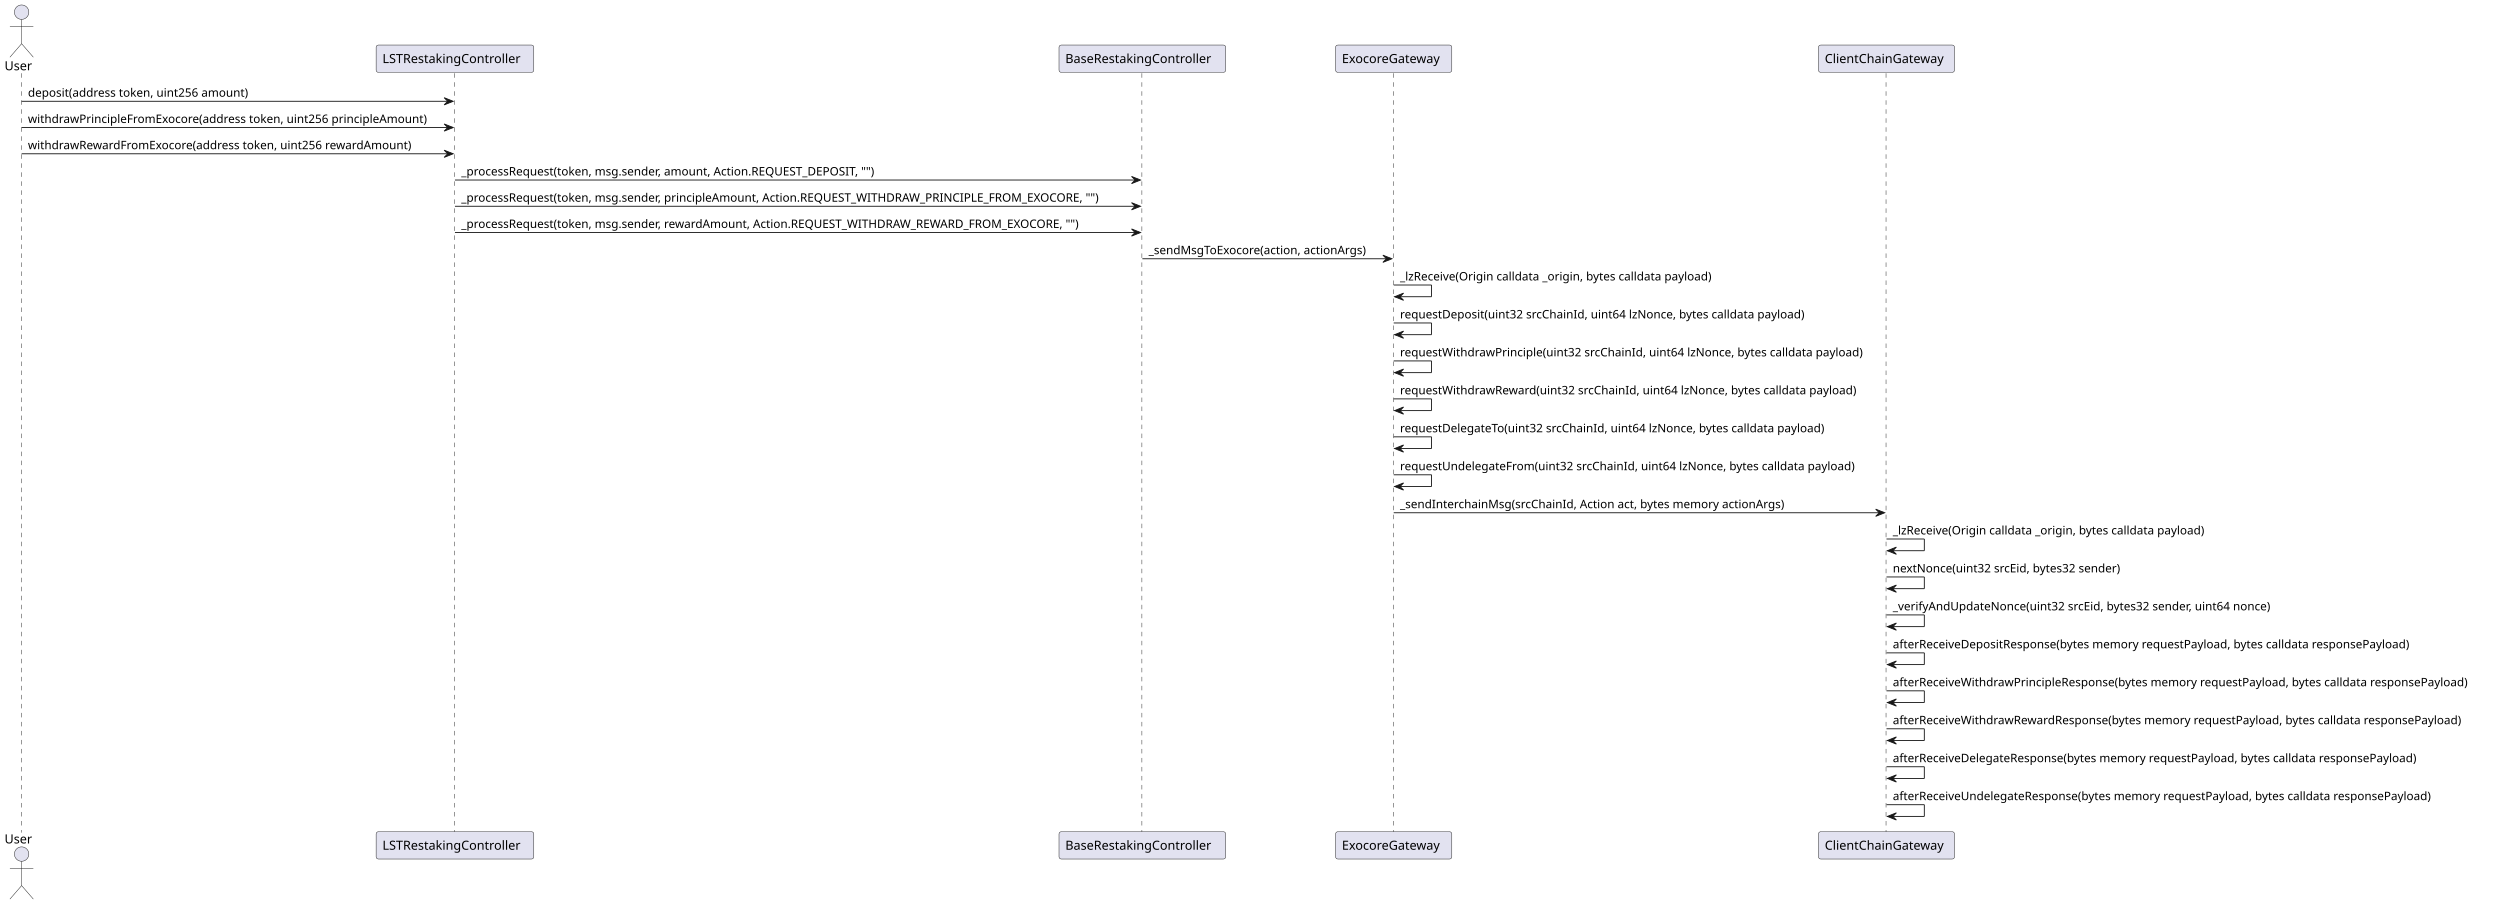
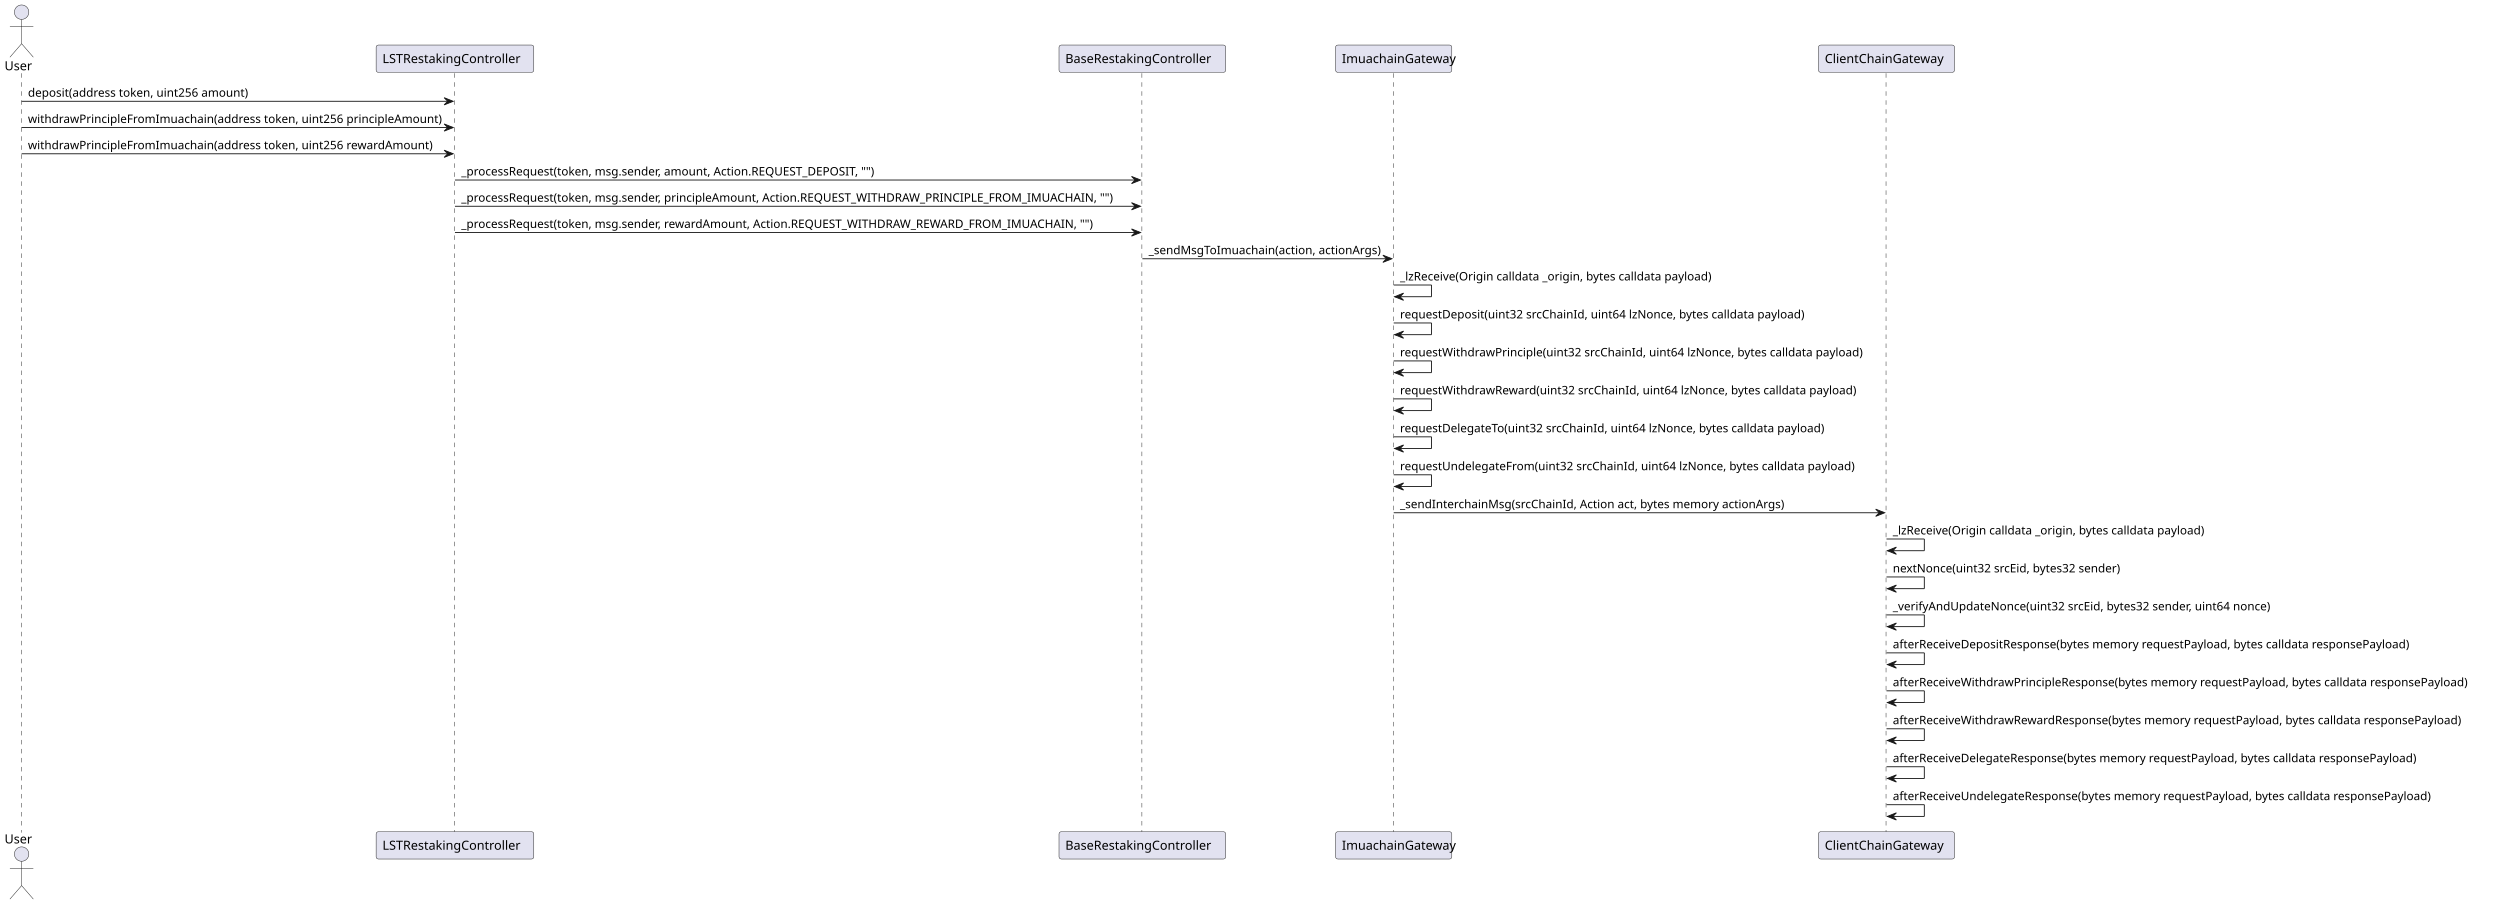
<svg xmlns="http://www.w3.org/2000/svg" contentStyleType="text/css" height="1005px" preserveAspectRatio="none" style="width:2775px;height:1005px;background:#FFFFFF;" version="1.1" viewBox="0 0 2775 1005" width="2775px" zoomAndPan="magnify">
  <defs />
  <g>
    <line style="stroke:#181818;stroke-width:0.5;stroke-dasharray:5.0,5.0;" x1="24" x2="24" y1="81.297" y2="924.219" />
    <line style="stroke:#181818;stroke-width:0.5;stroke-dasharray:5.0,5.0;" x1="504.5" x2="504.5" y1="81.297" y2="924.219" />
    <line style="stroke:#181818;stroke-width:0.5;stroke-dasharray:5.0,5.0;" x1="1267.5" x2="1267.5" y1="81.297" y2="924.219" />
    <line style="stroke:#181818;stroke-width:0.5;stroke-dasharray:5.0,5.0;" x1="1546.5" x2="1546.5" y1="81.297" y2="924.219" />
    <line style="stroke:#181818;stroke-width:0.5;stroke-dasharray:5.0,5.0;" x1="2093.5" x2="2093.5" y1="81.297" y2="924.219" />
    <text fill="#000000" font-family="sans-serif" font-size="14" lengthAdjust="spacing" textLength="32" x="5" y="77.995">User</text>
    <ellipse cx="24" cy="13.5" fill="#E2E2F0" rx="8" ry="8" style="stroke:#181818;stroke-width:0.5;" />
    <path d="M24,21.5 L24,48.5 M11,29.5 L37,29.5 M24,48.5 L11,63.5 M24,48.5 L37,63.5 " fill="none" style="stroke:#181818;stroke-width:0.5;" />
    <text fill="#000000" font-family="sans-serif" font-size="14" lengthAdjust="spacing" textLength="32" x="5" y="936.214">User</text>
    <ellipse cx="24" cy="948.016" fill="#E2E2F0" rx="8" ry="8" style="stroke:#181818;stroke-width:0.5;" />
    <path d="M24,956.016 L24,983.016 M11,964.016 L37,964.016 M24,983.016 L11,998.016 M24,983.016 L37,998.016 " fill="none" style="stroke:#181818;stroke-width:0.5;" />
    <rect fill="#E2E2F0" height="30.297" rx="2.5" ry="2.5" style="stroke:#181818;stroke-width:0.5;" width="175" x="417.5" y="50" />
    <text fill="#000000" font-family="sans-serif" font-size="14" lengthAdjust="spacing" textLength="161" x="424.5" y="69.995">LSTRestakingController</text>
    <rect fill="#E2E2F0" height="30.297" rx="2.5" ry="2.5" style="stroke:#181818;stroke-width:0.5;" width="175" x="417.5" y="923.219" />
    <text fill="#000000" font-family="sans-serif" font-size="14" lengthAdjust="spacing" textLength="161" x="424.5" y="943.214">LSTRestakingController</text>
    <rect fill="#E2E2F0" height="30.297" rx="2.5" ry="2.5" style="stroke:#181818;stroke-width:0.5;" width="185" x="1175.5" y="50" />
    <text fill="#000000" font-family="sans-serif" font-size="14" lengthAdjust="spacing" textLength="171" x="1182.5" y="69.995">BaseRestakingController</text>
    <rect fill="#E2E2F0" height="30.297" rx="2.5" ry="2.5" style="stroke:#181818;stroke-width:0.5;" width="185" x="1175.5" y="923.219" />
    <text fill="#000000" font-family="sans-serif" font-size="14" lengthAdjust="spacing" textLength="171" x="1182.5" y="943.214">BaseRestakingController</text>
    <rect fill="#E2E2F0" height="30.297" rx="2.5" ry="2.5" style="stroke:#181818;stroke-width:0.5;" width="129" x="1482.5" y="50" />
-     <text fill="#000000" font-family="sans-serif" font-size="14" lengthAdjust="spacing" textLength="115" x="1489.5" y="69.995">ExocoreGateway</text>
+     <text fill="#000000" font-family="sans-serif" font-size="14" lengthAdjust="spacing" textLength="115" x="1489.5" y="69.995">ImuachainGateway</text>
    <rect fill="#E2E2F0" height="30.297" rx="2.5" ry="2.5" style="stroke:#181818;stroke-width:0.5;" width="129" x="1482.5" y="923.219" />
-     <text fill="#000000" font-family="sans-serif" font-size="14" lengthAdjust="spacing" textLength="115" x="1489.5" y="943.214">ExocoreGateway</text>
+     <text fill="#000000" font-family="sans-serif" font-size="14" lengthAdjust="spacing" textLength="115" x="1489.5" y="943.214">ImuachainGateway</text>
    <rect fill="#E2E2F0" height="30.297" rx="2.5" ry="2.5" style="stroke:#181818;stroke-width:0.5;" width="151" x="2018.5" y="50" />
    <text fill="#000000" font-family="sans-serif" font-size="14" lengthAdjust="spacing" textLength="137" x="2025.5" y="69.995">ClientChainGateway</text>
    <rect fill="#E2E2F0" height="30.297" rx="2.5" ry="2.5" style="stroke:#181818;stroke-width:0.5;" width="151" x="2018.5" y="923.219" />
    <text fill="#000000" font-family="sans-serif" font-size="14" lengthAdjust="spacing" textLength="137" x="2025.5" y="943.214">ClientChainGateway</text>
    <polygon fill="#181818" points="493,108.43,503,112.43,493,116.43,497,112.43" style="stroke:#181818;stroke-width:1.0;" />
    <line style="stroke:#181818;stroke-width:1.0;" x1="24" x2="499" y1="112.43" y2="112.43" />
    <text fill="#000000" font-family="sans-serif" font-size="13" lengthAdjust="spacing" textLength="258" x="31" y="107.364">deposit(address token, uint256 amount)</text>
    <polygon fill="#181818" points="493,137.562,503,141.562,493,145.562,497,141.562" style="stroke:#181818;stroke-width:1.0;" />
    <line style="stroke:#181818;stroke-width:1.0;" x1="24" x2="499" y1="141.562" y2="141.562" />
-     <text fill="#000000" font-family="sans-serif" font-size="13" lengthAdjust="spacing" textLength="457" x="31" y="136.497">withdrawPrincipleFromExocore(address token, uint256 principleAmount)</text>
+     <text fill="#000000" font-family="sans-serif" font-size="13" lengthAdjust="spacing" textLength="457" x="31" y="136.497">withdrawPrincipleFromImuachain(address token, uint256 principleAmount)</text>
    <polygon fill="#181818" points="493,166.695,503,170.695,493,174.695,497,170.695" style="stroke:#181818;stroke-width:1.0;" />
    <line style="stroke:#181818;stroke-width:1.0;" x1="24" x2="499" y1="170.695" y2="170.695" />
-     <text fill="#000000" font-family="sans-serif" font-size="13" lengthAdjust="spacing" textLength="440" x="31" y="165.629">withdrawRewardFromExocore(address token, uint256 rewardAmount)</text>
+     <text fill="#000000" font-family="sans-serif" font-size="13" lengthAdjust="spacing" textLength="440" x="31" y="165.629">withdrawPrincipleFromImuachain(address token, uint256 rewardAmount)</text>
    <polygon fill="#181818" points="1256,195.828,1266,199.828,1256,203.828,1260,199.828" style="stroke:#181818;stroke-width:1.0;" />
    <line style="stroke:#181818;stroke-width:1.0;" x1="505" x2="1262" y1="199.828" y2="199.828" />
    <text fill="#000000" font-family="sans-serif" font-size="13" lengthAdjust="spacing" textLength="489" x="512" y="194.762">_processRequest(token, msg.sender, amount, Action.REQUEST_DEPOSIT, "")</text>
    <polygon fill="#181818" points="1256,224.961,1266,228.961,1256,232.961,1260,228.961" style="stroke:#181818;stroke-width:1.0;" />
    <line style="stroke:#181818;stroke-width:1.0;" x1="505" x2="1262" y1="228.961" y2="228.961" />
-     <text fill="#000000" font-family="sans-serif" font-size="13" lengthAdjust="spacing" textLength="739" x="512" y="223.895">_processRequest(token, msg.sender, principleAmount, Action.REQUEST_WITHDRAW_PRINCIPLE_FROM_EXOCORE, "")</text>
+     <text fill="#000000" font-family="sans-serif" font-size="13" lengthAdjust="spacing" textLength="739" x="512" y="223.895">_processRequest(token, msg.sender, principleAmount, Action.REQUEST_WITHDRAW_PRINCIPLE_FROM_IMUACHAIN, "")</text>
    <polygon fill="#181818" points="1256,254.094,1266,258.094,1256,262.094,1260,258.094" style="stroke:#181818;stroke-width:1.0;" />
    <line style="stroke:#181818;stroke-width:1.0;" x1="505" x2="1262" y1="258.094" y2="258.094" />
-     <text fill="#000000" font-family="sans-serif" font-size="13" lengthAdjust="spacing" textLength="719" x="512" y="253.028">_processRequest(token, msg.sender, rewardAmount, Action.REQUEST_WITHDRAW_REWARD_FROM_EXOCORE, "")</text>
+     <text fill="#000000" font-family="sans-serif" font-size="13" lengthAdjust="spacing" textLength="719" x="512" y="253.028">_processRequest(token, msg.sender, rewardAmount, Action.REQUEST_WITHDRAW_REWARD_FROM_IMUACHAIN, "")</text>
    <polygon fill="#181818" points="1535,283.227,1545,287.227,1535,291.227,1539,287.227" style="stroke:#181818;stroke-width:1.0;" />
    <line style="stroke:#181818;stroke-width:1.0;" x1="1268" x2="1541" y1="287.227" y2="287.227" />
-     <text fill="#000000" font-family="sans-serif" font-size="13" lengthAdjust="spacing" textLength="255" x="1275" y="282.161">_sendMsgToExocore(action, actionArgs)</text>
+     <text fill="#000000" font-family="sans-serif" font-size="13" lengthAdjust="spacing" textLength="255" x="1275" y="282.161">_sendMsgToImuachain(action, actionArgs)</text>
    <line style="stroke:#181818;stroke-width:1.0;" x1="1547" x2="1589" y1="316.359" y2="316.359" />
    <line style="stroke:#181818;stroke-width:1.0;" x1="1589" x2="1589" y1="316.359" y2="329.359" />
    <line style="stroke:#181818;stroke-width:1.0;" x1="1548" x2="1589" y1="329.359" y2="329.359" />
    <polygon fill="#181818" points="1558,325.359,1548,329.359,1558,333.359,1554,329.359" style="stroke:#181818;stroke-width:1.0;" />
    <text fill="#000000" font-family="sans-serif" font-size="13" lengthAdjust="spacing" textLength="364" x="1554" y="311.293">_lzReceive(Origin calldata _origin, bytes calldata payload)</text>
    <line style="stroke:#181818;stroke-width:1.0;" x1="1547" x2="1589" y1="358.492" y2="358.492" />
    <line style="stroke:#181818;stroke-width:1.0;" x1="1589" x2="1589" y1="358.492" y2="371.492" />
    <line style="stroke:#181818;stroke-width:1.0;" x1="1548" x2="1589" y1="371.492" y2="371.492" />
    <polygon fill="#181818" points="1558,367.492,1548,371.492,1558,375.492,1554,371.492" style="stroke:#181818;stroke-width:1.0;" />
    <text fill="#000000" font-family="sans-serif" font-size="13" lengthAdjust="spacing" textLength="472" x="1554" y="353.426">requestDeposit(uint32 srcChainId, uint64 lzNonce, bytes calldata payload)</text>
    <line style="stroke:#181818;stroke-width:1.0;" x1="1547" x2="1589" y1="400.625" y2="400.625" />
    <line style="stroke:#181818;stroke-width:1.0;" x1="1589" x2="1589" y1="400.625" y2="413.625" />
    <line style="stroke:#181818;stroke-width:1.0;" x1="1548" x2="1589" y1="413.625" y2="413.625" />
    <polygon fill="#181818" points="1558,409.625,1548,413.625,1558,417.625,1554,413.625" style="stroke:#181818;stroke-width:1.0;" />
    <text fill="#000000" font-family="sans-serif" font-size="13" lengthAdjust="spacing" textLength="533" x="1554" y="395.559">requestWithdrawPrinciple(uint32 srcChainId, uint64 lzNonce, bytes calldata payload)</text>
    <line style="stroke:#181818;stroke-width:1.0;" x1="1547" x2="1589" y1="442.758" y2="442.758" />
    <line style="stroke:#181818;stroke-width:1.0;" x1="1589" x2="1589" y1="442.758" y2="455.758" />
    <line style="stroke:#181818;stroke-width:1.0;" x1="1548" x2="1589" y1="455.758" y2="455.758" />
    <polygon fill="#181818" points="1558,451.758,1548,455.758,1558,459.758,1554,455.758" style="stroke:#181818;stroke-width:1.0;" />
    <text fill="#000000" font-family="sans-serif" font-size="13" lengthAdjust="spacing" textLength="526" x="1554" y="437.692">requestWithdrawReward(uint32 srcChainId, uint64 lzNonce, bytes calldata payload)</text>
    <line style="stroke:#181818;stroke-width:1.0;" x1="1547" x2="1589" y1="484.891" y2="484.891" />
    <line style="stroke:#181818;stroke-width:1.0;" x1="1589" x2="1589" y1="484.891" y2="497.891" />
    <line style="stroke:#181818;stroke-width:1.0;" x1="1548" x2="1589" y1="497.891" y2="497.891" />
    <polygon fill="#181818" points="1558,493.891,1548,497.891,1558,501.891,1554,497.891" style="stroke:#181818;stroke-width:1.0;" />
    <text fill="#000000" font-family="sans-serif" font-size="13" lengthAdjust="spacing" textLength="496" x="1554" y="479.825">requestDelegateTo(uint32 srcChainId, uint64 lzNonce, bytes calldata payload)</text>
    <line style="stroke:#181818;stroke-width:1.0;" x1="1547" x2="1589" y1="527.023" y2="527.023" />
    <line style="stroke:#181818;stroke-width:1.0;" x1="1589" x2="1589" y1="527.023" y2="540.023" />
    <line style="stroke:#181818;stroke-width:1.0;" x1="1548" x2="1589" y1="540.023" y2="540.023" />
    <polygon fill="#181818" points="1558,536.023,1548,540.023,1558,544.023,1554,540.023" style="stroke:#181818;stroke-width:1.0;" />
    <text fill="#000000" font-family="sans-serif" font-size="13" lengthAdjust="spacing" textLength="530" x="1554" y="521.957">requestUndelegateFrom(uint32 srcChainId, uint64 lzNonce, bytes calldata payload)</text>
    <polygon fill="#181818" points="2082,565.156,2092,569.156,2082,573.156,2086,569.156" style="stroke:#181818;stroke-width:1.0;" />
    <line style="stroke:#181818;stroke-width:1.0;" x1="1547" x2="2088" y1="569.156" y2="569.156" />
    <text fill="#000000" font-family="sans-serif" font-size="13" lengthAdjust="spacing" textLength="448" x="1554" y="564.09">_sendInterchainMsg(srcChainId, Action act, bytes memory actionArgs)</text>
    <line style="stroke:#181818;stroke-width:1.0;" x1="2094" x2="2136" y1="598.289" y2="598.289" />
    <line style="stroke:#181818;stroke-width:1.0;" x1="2136" x2="2136" y1="598.289" y2="611.289" />
    <line style="stroke:#181818;stroke-width:1.0;" x1="2095" x2="2136" y1="611.289" y2="611.289" />
    <polygon fill="#181818" points="2105,607.289,2095,611.289,2105,615.289,2101,611.289" style="stroke:#181818;stroke-width:1.0;" />
    <text fill="#000000" font-family="sans-serif" font-size="13" lengthAdjust="spacing" textLength="364" x="2101" y="593.223">_lzReceive(Origin calldata _origin, bytes calldata payload)</text>
    <line style="stroke:#181818;stroke-width:1.0;" x1="2094" x2="2136" y1="640.422" y2="640.422" />
    <line style="stroke:#181818;stroke-width:1.0;" x1="2136" x2="2136" y1="640.422" y2="653.422" />
    <line style="stroke:#181818;stroke-width:1.0;" x1="2095" x2="2136" y1="653.422" y2="653.422" />
    <polygon fill="#181818" points="2105,649.422,2095,653.422,2105,657.422,2101,653.422" style="stroke:#181818;stroke-width:1.0;" />
    <text fill="#000000" font-family="sans-serif" font-size="13" lengthAdjust="spacing" textLength="268" x="2101" y="635.356">nextNonce(uint32 srcEid, bytes32 sender)</text>
    <line style="stroke:#181818;stroke-width:1.0;" x1="2094" x2="2136" y1="682.555" y2="682.555" />
    <line style="stroke:#181818;stroke-width:1.0;" x1="2136" x2="2136" y1="682.555" y2="695.555" />
    <line style="stroke:#181818;stroke-width:1.0;" x1="2095" x2="2136" y1="695.555" y2="695.555" />
    <polygon fill="#181818" points="2105,691.555,2095,695.555,2105,699.555,2101,695.555" style="stroke:#181818;stroke-width:1.0;" />
    <text fill="#000000" font-family="sans-serif" font-size="13" lengthAdjust="spacing" textLength="448" x="2101" y="677.489">_verifyAndUpdateNonce(uint32 srcEid, bytes32 sender, uint64 nonce)</text>
    <line style="stroke:#181818;stroke-width:1.0;" x1="2094" x2="2136" y1="724.688" y2="724.688" />
    <line style="stroke:#181818;stroke-width:1.0;" x1="2136" x2="2136" y1="724.688" y2="737.688" />
    <line style="stroke:#181818;stroke-width:1.0;" x1="2095" x2="2136" y1="737.688" y2="737.688" />
    <polygon fill="#181818" points="2105,733.688,2095,737.688,2105,741.688,2101,737.688" style="stroke:#181818;stroke-width:1.0;" />
    <text fill="#000000" font-family="sans-serif" font-size="13" lengthAdjust="spacing" textLength="606" x="2101" y="719.622">afterReceiveDepositResponse(bytes memory requestPayload, bytes calldata responsePayload)</text>
    <line style="stroke:#181818;stroke-width:1.0;" x1="2094" x2="2136" y1="766.82" y2="766.82" />
    <line style="stroke:#181818;stroke-width:1.0;" x1="2136" x2="2136" y1="766.82" y2="779.82" />
    <line style="stroke:#181818;stroke-width:1.0;" x1="2095" x2="2136" y1="779.82" y2="779.82" />
    <polygon fill="#181818" points="2105,775.82,2095,779.82,2105,783.82,2101,779.82" style="stroke:#181818;stroke-width:1.0;" />
    <text fill="#000000" font-family="sans-serif" font-size="13" lengthAdjust="spacing" textLength="667" x="2101" y="761.754">afterReceiveWithdrawPrincipleResponse(bytes memory requestPayload, bytes calldata responsePayload)</text>
    <line style="stroke:#181818;stroke-width:1.0;" x1="2094" x2="2136" y1="808.953" y2="808.953" />
    <line style="stroke:#181818;stroke-width:1.0;" x1="2136" x2="2136" y1="808.953" y2="821.953" />
    <line style="stroke:#181818;stroke-width:1.0;" x1="2095" x2="2136" y1="821.953" y2="821.953" />
    <polygon fill="#181818" points="2105,817.953,2095,821.953,2105,825.953,2101,821.953" style="stroke:#181818;stroke-width:1.0;" />
    <text fill="#000000" font-family="sans-serif" font-size="13" lengthAdjust="spacing" textLength="660" x="2101" y="803.887">afterReceiveWithdrawRewardResponse(bytes memory requestPayload, bytes calldata responsePayload)</text>
    <line style="stroke:#181818;stroke-width:1.0;" x1="2094" x2="2136" y1="851.086" y2="851.086" />
    <line style="stroke:#181818;stroke-width:1.0;" x1="2136" x2="2136" y1="851.086" y2="864.086" />
    <line style="stroke:#181818;stroke-width:1.0;" x1="2095" x2="2136" y1="864.086" y2="864.086" />
    <polygon fill="#181818" points="2105,860.086,2095,864.086,2105,868.086,2101,864.086" style="stroke:#181818;stroke-width:1.0;" />
    <text fill="#000000" font-family="sans-serif" font-size="13" lengthAdjust="spacing" textLength="615" x="2101" y="846.02">afterReceiveDelegateResponse(bytes memory requestPayload, bytes calldata responsePayload)</text>
    <line style="stroke:#181818;stroke-width:1.0;" x1="2094" x2="2136" y1="893.219" y2="893.219" />
    <line style="stroke:#181818;stroke-width:1.0;" x1="2136" x2="2136" y1="893.219" y2="906.219" />
    <line style="stroke:#181818;stroke-width:1.0;" x1="2095" x2="2136" y1="906.219" y2="906.219" />
    <polygon fill="#181818" points="2105,902.219,2095,906.219,2105,910.219,2101,906.219" style="stroke:#181818;stroke-width:1.0;" />
    <text fill="#000000" font-family="sans-serif" font-size="13" lengthAdjust="spacing" textLength="631" x="2101" y="888.153">afterReceiveUndelegateResponse(bytes memory requestPayload, bytes calldata responsePayload)</text>
  </g>
</svg>
